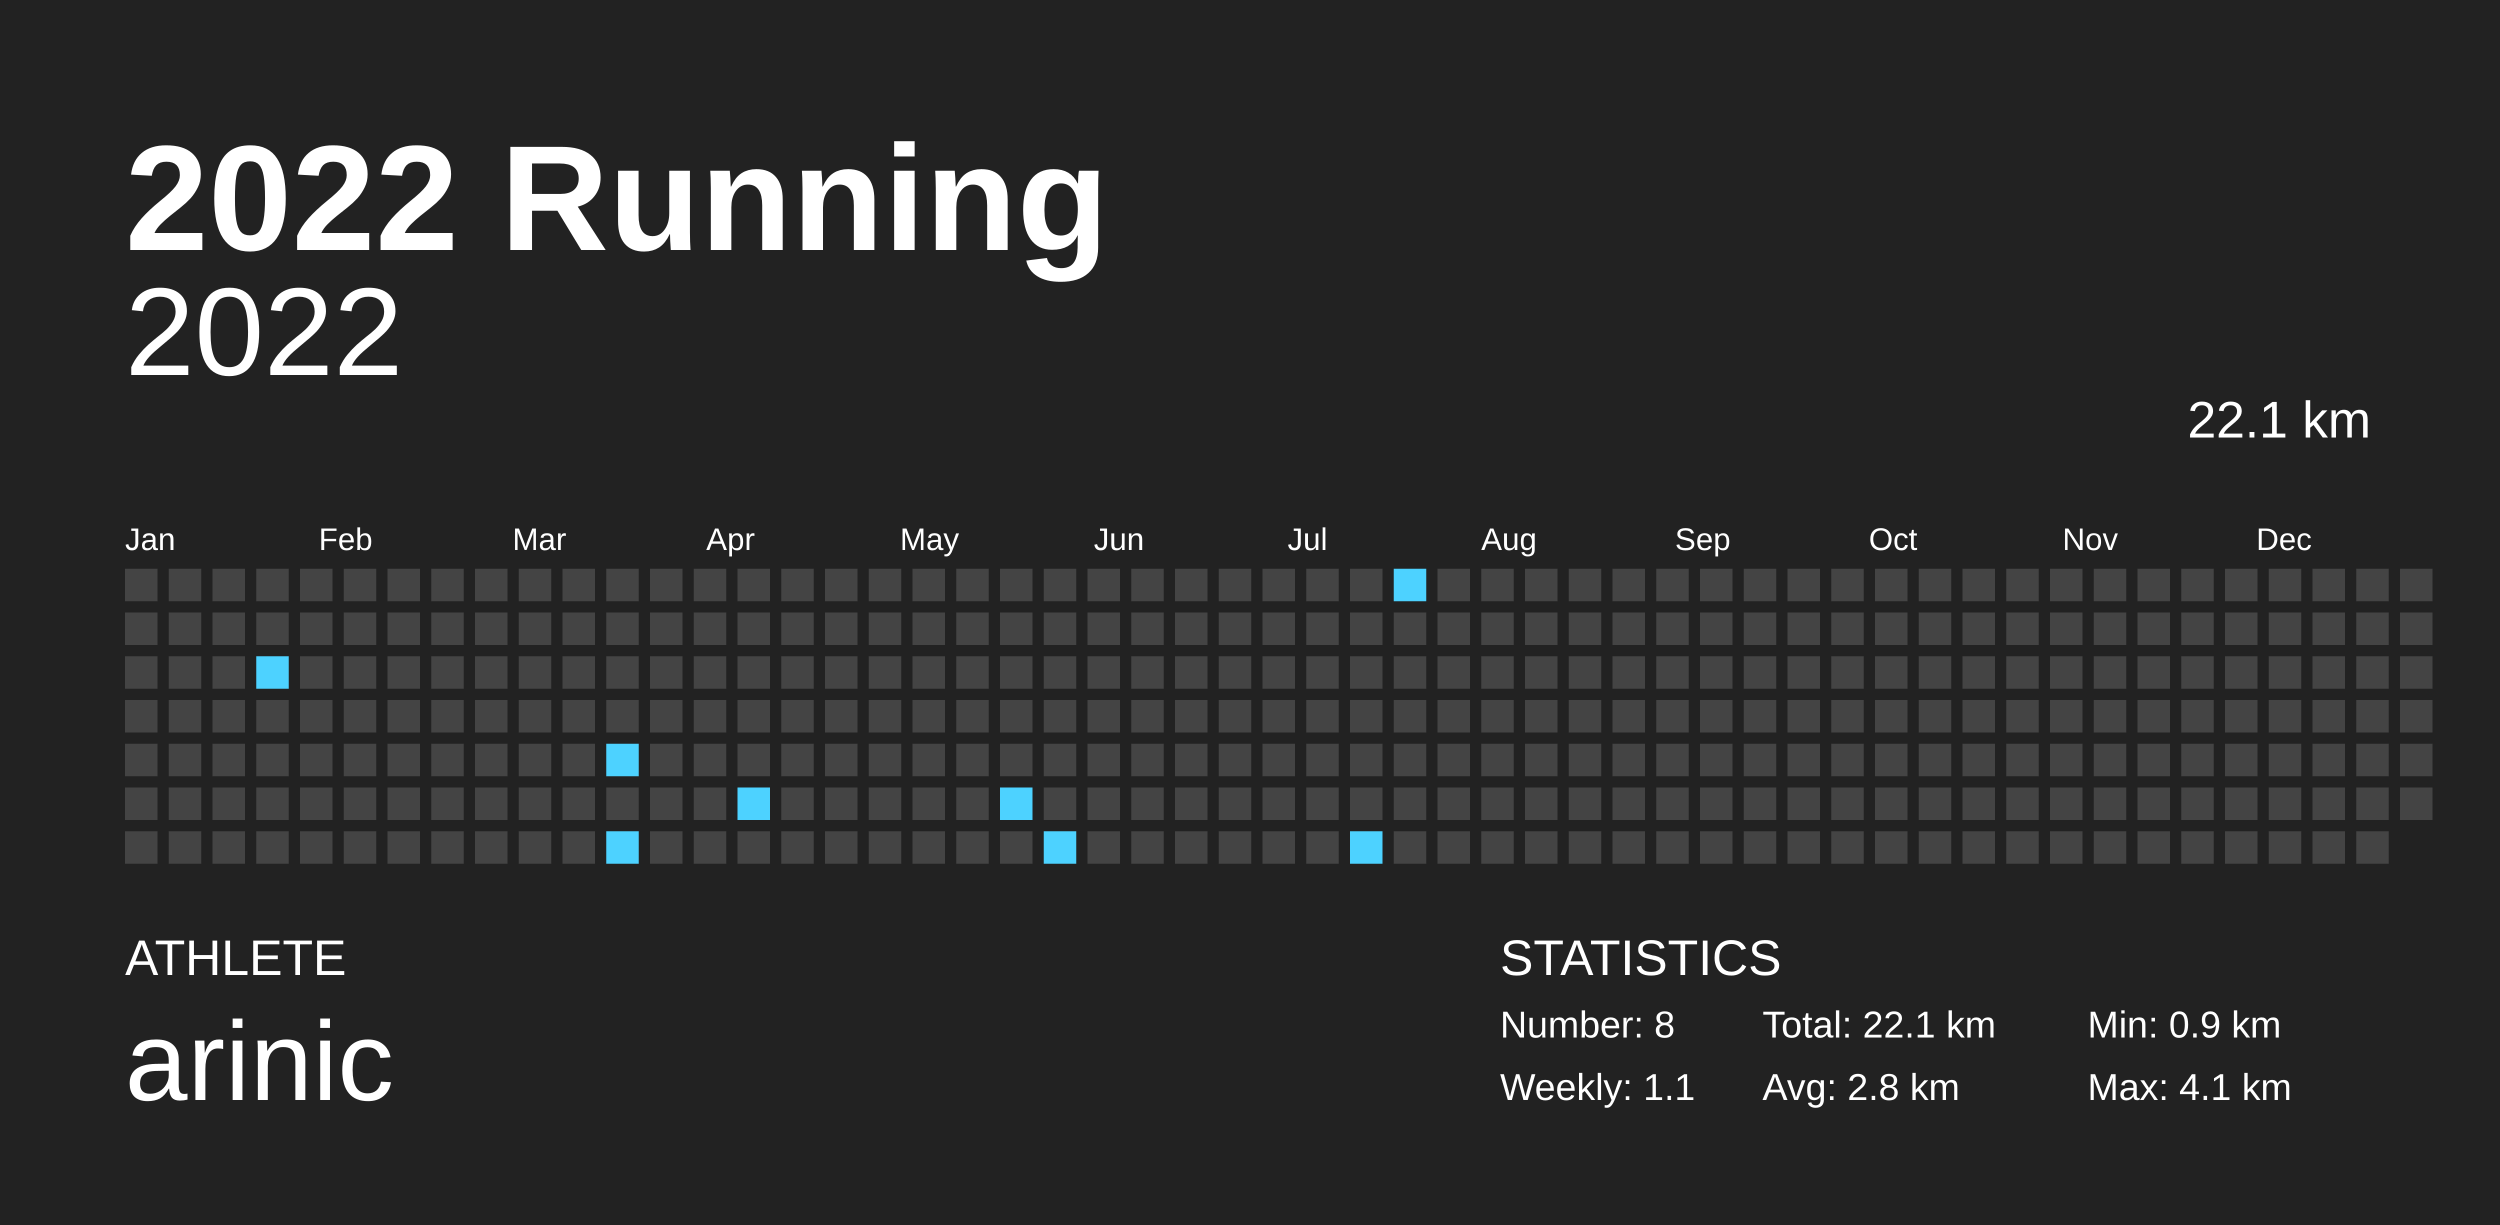
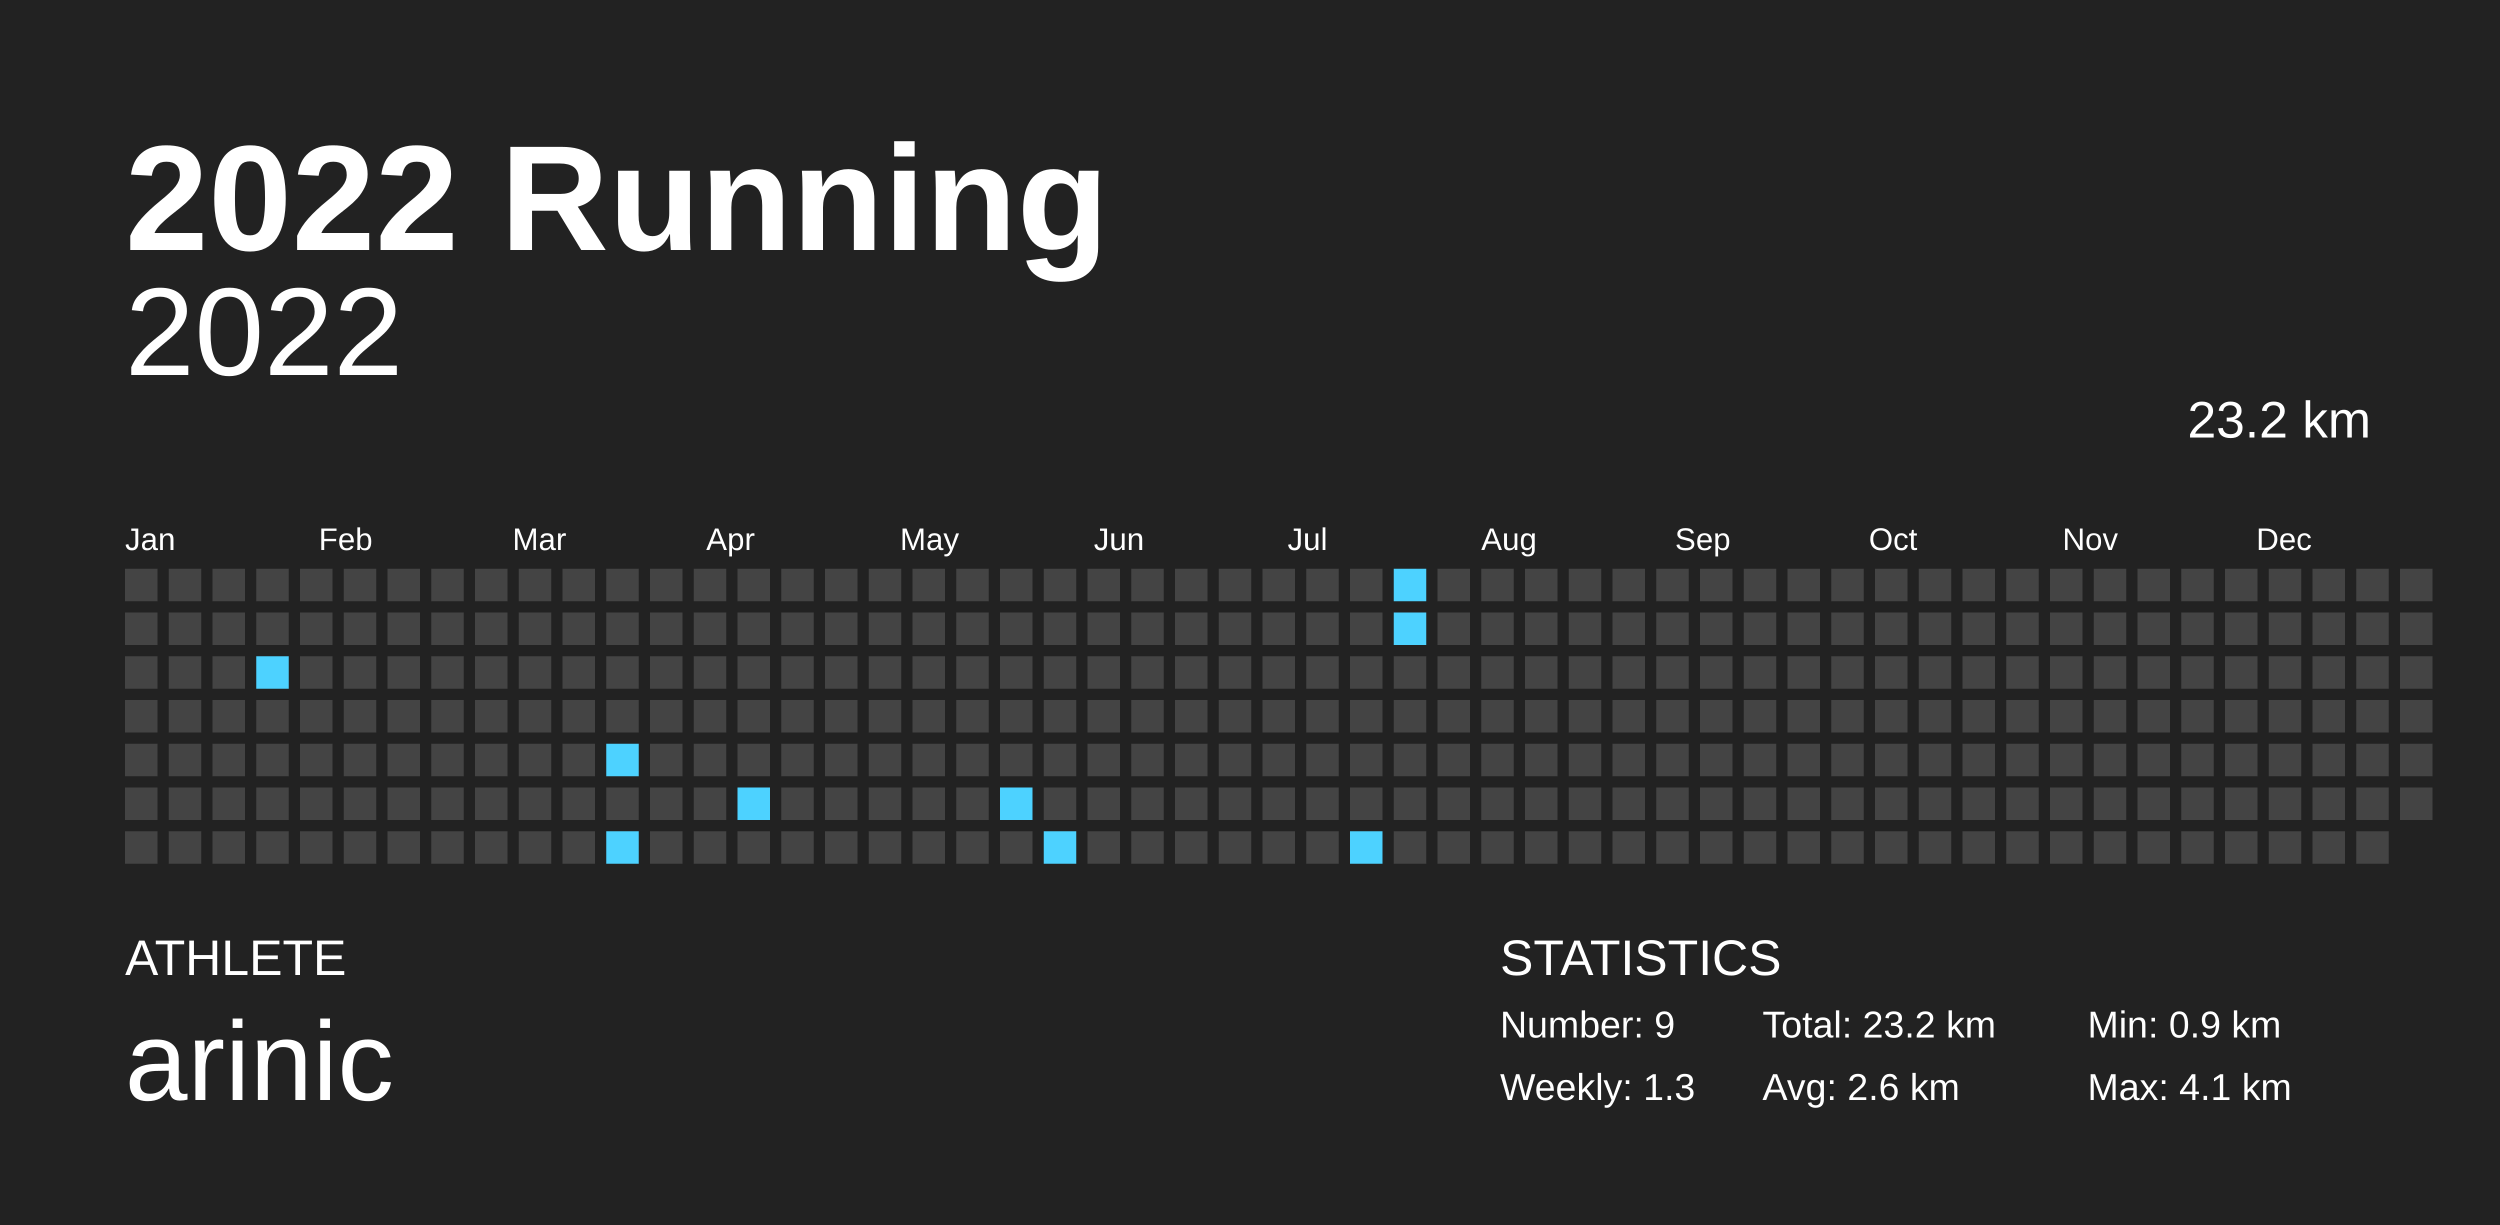
<svg xmlns="http://www.w3.org/2000/svg" baseProfile="full" height="98mm" version="1.1" viewBox="0,0,200,98" width="200mm">
  <defs />
  <rect fill="#222222" height="98" width="200" x="0" y="0" />
  <text fill="#FFFFFF" style="font-size:12px; font-family:Arial; font-weight:bold;" x="10" y="20">2022 Running</text>
  <text fill="#FFFFFF" style="font-size:4px; font-family:Arial" x="10" y="78">ATHLETE</text>
  <text fill="#FFFFFF" style="font-size:9px; font-family:Arial" x="10" y="88">arinic</text>
  <text fill="#FFFFFF" style="font-size:4px; font-family:Arial" x="120" y="78">STATISTICS</text>
-   <text fill="#FFFFFF" style="font-size:3px; font-family:Arial" x="120" y="83">Number: 8</text>
-   <text fill="#FFFFFF" style="font-size:3px; font-family:Arial" x="120" y="88">Weekly: 1.1</text>
-   <text fill="#FFFFFF" style="font-size:3px; font-family:Arial" x="141" y="83">Total: 22.1 km</text>
-   <text fill="#FFFFFF" style="font-size:3px; font-family:Arial" x="141" y="88">Avg: 2.8 km</text>
+   <text fill="#FFFFFF" style="font-size:3px; font-family:Arial" x="120" y="83">Number: 9</text>
+   <text fill="#FFFFFF" style="font-size:3px; font-family:Arial" x="120" y="88">Weekly: 1.3</text>
+   <text fill="#FFFFFF" style="font-size:3px; font-family:Arial" x="141" y="83">Total: 23.2 km</text>
+   <text fill="#FFFFFF" style="font-size:3px; font-family:Arial" x="141" y="88">Avg: 2.6 km</text>
  <text fill="#FFFFFF" style="font-size:3px; font-family:Arial" x="167" y="83">Min: 0.9 km</text>
  <text fill="#FFFFFF" style="font-size:3px; font-family:Arial" x="167" y="88">Max: 4.1 km</text>
  <text alignment-baseline="hanging" fill="#FFFFFF" style="font-size:10.0px; font-family:Arial;" x="10" y="30">2022</text>
-   <text alignment-baseline="hanging" fill="#FFFFFF" style="font-size:4.125px; font-family:Arial;" x="175" y="35">22.1 km</text>
+   <text alignment-baseline="hanging" fill="#FFFFFF" style="font-size:4.125px; font-family:Arial;" x="175" y="35">23.2 km</text>
  <text fill="#FFFFFF" style="font-size:2.5px; font-family:Arial" x="10.0" y="44">Jan</text>
  <text fill="#FFFFFF" style="font-size:2.5px; font-family:Arial" x="25.5" y="44">Feb</text>
  <text fill="#FFFFFF" style="font-size:2.5px; font-family:Arial" x="41.0" y="44">Mar</text>
  <text fill="#FFFFFF" style="font-size:2.5px; font-family:Arial" x="56.5" y="44">Apr</text>
  <text fill="#FFFFFF" style="font-size:2.5px; font-family:Arial" x="72.0" y="44">May</text>
  <text fill="#FFFFFF" style="font-size:2.5px; font-family:Arial" x="87.5" y="44">Jun</text>
  <text fill="#FFFFFF" style="font-size:2.5px; font-family:Arial" x="103.0" y="44">Jul</text>
  <text fill="#FFFFFF" style="font-size:2.5px; font-family:Arial" x="118.5" y="44">Aug</text>
  <text fill="#FFFFFF" style="font-size:2.5px; font-family:Arial" x="134.0" y="44">Sep</text>
  <text fill="#FFFFFF" style="font-size:2.5px; font-family:Arial" x="149.5" y="44">Oct</text>
  <text fill="#FFFFFF" style="font-size:2.5px; font-family:Arial" x="165.0" y="44">Nov</text>
  <text fill="#FFFFFF" style="font-size:2.5px; font-family:Arial" x="180.5" y="44">Dec</text>
  <rect fill="#444444" height="2.6" width="2.6" x="10.0" y="45.5" />
  <rect fill="#444444" height="2.6" width="2.6" x="10.0" y="49.0" />
  <rect fill="#444444" height="2.6" width="2.6" x="10.0" y="52.5" />
  <rect fill="#444444" height="2.6" width="2.6" x="10.0" y="56.0" />
  <rect fill="#444444" height="2.6" width="2.6" x="10.0" y="59.5" />
  <rect fill="#444444" height="2.6" width="2.6" x="10.0" y="63.0" />
  <rect fill="#444444" height="2.6" width="2.6" x="10.0" y="66.5" />
  <rect fill="#444444" height="2.6" width="2.6" x="13.5" y="45.5" />
  <rect fill="#444444" height="2.6" width="2.6" x="13.5" y="49.0" />
  <rect fill="#444444" height="2.6" width="2.6" x="13.5" y="52.5" />
  <rect fill="#444444" height="2.6" width="2.6" x="13.5" y="56.0" />
  <rect fill="#444444" height="2.6" width="2.6" x="13.5" y="59.5" />
  <rect fill="#444444" height="2.6" width="2.6" x="13.5" y="63.0" />
  <rect fill="#444444" height="2.6" width="2.6" x="13.5" y="66.5" />
  <rect fill="#444444" height="2.6" width="2.6" x="17.0" y="45.5" />
  <rect fill="#444444" height="2.6" width="2.6" x="17.0" y="49.0" />
  <rect fill="#444444" height="2.6" width="2.6" x="17.0" y="52.5" />
  <rect fill="#444444" height="2.6" width="2.6" x="17.0" y="56.0" />
  <rect fill="#444444" height="2.6" width="2.6" x="17.0" y="59.5" />
  <rect fill="#444444" height="2.6" width="2.6" x="17.0" y="63.0" />
  <rect fill="#444444" height="2.6" width="2.6" x="17.0" y="66.5" />
  <rect fill="#444444" height="2.6" width="2.6" x="20.5" y="45.5" />
  <rect fill="#444444" height="2.6" width="2.6" x="20.5" y="49.0" />
  <rect fill="#4dd2ff" height="2.6" width="2.6" x="20.5" y="52.5" />
  <rect fill="#444444" height="2.6" width="2.6" x="20.5" y="56.0" />
  <rect fill="#444444" height="2.6" width="2.6" x="20.5" y="59.5" />
  <rect fill="#444444" height="2.6" width="2.6" x="20.5" y="63.0" />
  <rect fill="#444444" height="2.6" width="2.6" x="20.5" y="66.5" />
  <rect fill="#444444" height="2.6" width="2.6" x="24.0" y="45.5" />
  <rect fill="#444444" height="2.6" width="2.6" x="24.0" y="49.0" />
  <rect fill="#444444" height="2.6" width="2.6" x="24.0" y="52.5" />
  <rect fill="#444444" height="2.6" width="2.6" x="24.0" y="56.0" />
  <rect fill="#444444" height="2.6" width="2.6" x="24.0" y="59.5" />
  <rect fill="#444444" height="2.6" width="2.6" x="24.0" y="63.0" />
  <rect fill="#444444" height="2.6" width="2.6" x="24.0" y="66.5" />
  <rect fill="#444444" height="2.6" width="2.6" x="27.5" y="45.5" />
  <rect fill="#444444" height="2.6" width="2.6" x="27.5" y="49.0" />
  <rect fill="#444444" height="2.6" width="2.6" x="27.5" y="52.5" />
  <rect fill="#444444" height="2.6" width="2.6" x="27.5" y="56.0" />
  <rect fill="#444444" height="2.6" width="2.6" x="27.5" y="59.5" />
  <rect fill="#444444" height="2.6" width="2.6" x="27.5" y="63.0" />
  <rect fill="#444444" height="2.6" width="2.6" x="27.5" y="66.5" />
  <rect fill="#444444" height="2.6" width="2.6" x="31.0" y="45.5" />
  <rect fill="#444444" height="2.6" width="2.6" x="31.0" y="49.0" />
  <rect fill="#444444" height="2.6" width="2.6" x="31.0" y="52.5" />
  <rect fill="#444444" height="2.6" width="2.6" x="31.0" y="56.0" />
  <rect fill="#444444" height="2.6" width="2.6" x="31.0" y="59.5" />
  <rect fill="#444444" height="2.6" width="2.6" x="31.0" y="63.0" />
  <rect fill="#444444" height="2.6" width="2.6" x="31.0" y="66.5" />
  <rect fill="#444444" height="2.6" width="2.6" x="34.5" y="45.5" />
  <rect fill="#444444" height="2.6" width="2.6" x="34.5" y="49.0" />
  <rect fill="#444444" height="2.6" width="2.6" x="34.5" y="52.5" />
  <rect fill="#444444" height="2.6" width="2.6" x="34.5" y="56.0" />
  <rect fill="#444444" height="2.6" width="2.6" x="34.5" y="59.5" />
  <rect fill="#444444" height="2.6" width="2.6" x="34.5" y="63.0" />
  <rect fill="#444444" height="2.6" width="2.6" x="34.5" y="66.5" />
  <rect fill="#444444" height="2.6" width="2.6" x="38.0" y="45.5" />
  <rect fill="#444444" height="2.6" width="2.6" x="38.0" y="49.0" />
  <rect fill="#444444" height="2.6" width="2.6" x="38.0" y="52.5" />
  <rect fill="#444444" height="2.6" width="2.6" x="38.0" y="56.0" />
  <rect fill="#444444" height="2.6" width="2.6" x="38.0" y="59.5" />
  <rect fill="#444444" height="2.6" width="2.6" x="38.0" y="63.0" />
  <rect fill="#444444" height="2.6" width="2.6" x="38.0" y="66.5" />
  <rect fill="#444444" height="2.6" width="2.6" x="41.5" y="45.5" />
  <rect fill="#444444" height="2.6" width="2.6" x="41.5" y="49.0" />
  <rect fill="#444444" height="2.6" width="2.6" x="41.5" y="52.5" />
  <rect fill="#444444" height="2.6" width="2.6" x="41.5" y="56.0" />
  <rect fill="#444444" height="2.6" width="2.6" x="41.5" y="59.5" />
  <rect fill="#444444" height="2.6" width="2.6" x="41.5" y="63.0" />
  <rect fill="#444444" height="2.6" width="2.6" x="41.5" y="66.5" />
  <rect fill="#444444" height="2.6" width="2.6" x="45.0" y="45.5" />
  <rect fill="#444444" height="2.6" width="2.6" x="45.0" y="49.0" />
  <rect fill="#444444" height="2.6" width="2.6" x="45.0" y="52.5" />
  <rect fill="#444444" height="2.6" width="2.6" x="45.0" y="56.0" />
  <rect fill="#444444" height="2.6" width="2.6" x="45.0" y="59.5" />
  <rect fill="#444444" height="2.6" width="2.6" x="45.0" y="63.0" />
  <rect fill="#444444" height="2.6" width="2.6" x="45.0" y="66.5" />
  <rect fill="#444444" height="2.6" width="2.6" x="48.5" y="45.5" />
  <rect fill="#444444" height="2.6" width="2.6" x="48.5" y="49.0" />
  <rect fill="#444444" height="2.6" width="2.6" x="48.5" y="52.5" />
  <rect fill="#444444" height="2.6" width="2.6" x="48.5" y="56.0" />
  <rect fill="#4dd2ff" height="2.6" width="2.6" x="48.5" y="59.5" />
  <rect fill="#444444" height="2.6" width="2.6" x="48.5" y="63.0" />
  <rect fill="#4dd2ff" height="2.6" width="2.6" x="48.5" y="66.5" />
  <rect fill="#444444" height="2.6" width="2.6" x="52.0" y="45.5" />
  <rect fill="#444444" height="2.6" width="2.6" x="52.0" y="49.0" />
  <rect fill="#444444" height="2.6" width="2.6" x="52.0" y="52.5" />
  <rect fill="#444444" height="2.6" width="2.6" x="52.0" y="56.0" />
  <rect fill="#444444" height="2.6" width="2.6" x="52.0" y="59.5" />
  <rect fill="#444444" height="2.6" width="2.6" x="52.0" y="63.0" />
  <rect fill="#444444" height="2.6" width="2.6" x="52.0" y="66.5" />
  <rect fill="#444444" height="2.6" width="2.6" x="55.5" y="45.5" />
  <rect fill="#444444" height="2.6" width="2.6" x="55.5" y="49.0" />
  <rect fill="#444444" height="2.6" width="2.6" x="55.5" y="52.5" />
  <rect fill="#444444" height="2.6" width="2.6" x="55.5" y="56.0" />
  <rect fill="#444444" height="2.6" width="2.6" x="55.5" y="59.5" />
  <rect fill="#444444" height="2.6" width="2.6" x="55.5" y="63.0" />
  <rect fill="#444444" height="2.6" width="2.6" x="55.5" y="66.5" />
  <rect fill="#444444" height="2.6" width="2.6" x="59.0" y="45.5" />
  <rect fill="#444444" height="2.6" width="2.6" x="59.0" y="49.0" />
  <rect fill="#444444" height="2.6" width="2.6" x="59.0" y="52.5" />
  <rect fill="#444444" height="2.6" width="2.6" x="59.0" y="56.0" />
  <rect fill="#444444" height="2.6" width="2.6" x="59.0" y="59.5" />
  <rect fill="#4dd2ff" height="2.6" width="2.6" x="59.0" y="63.0" />
  <rect fill="#444444" height="2.6" width="2.6" x="59.0" y="66.5" />
  <rect fill="#444444" height="2.6" width="2.6" x="62.5" y="45.5" />
  <rect fill="#444444" height="2.6" width="2.6" x="62.5" y="49.0" />
  <rect fill="#444444" height="2.6" width="2.6" x="62.5" y="52.5" />
  <rect fill="#444444" height="2.6" width="2.6" x="62.5" y="56.0" />
  <rect fill="#444444" height="2.6" width="2.6" x="62.5" y="59.5" />
  <rect fill="#444444" height="2.6" width="2.6" x="62.5" y="63.0" />
  <rect fill="#444444" height="2.6" width="2.6" x="62.5" y="66.5" />
  <rect fill="#444444" height="2.6" width="2.6" x="66.0" y="45.5" />
  <rect fill="#444444" height="2.6" width="2.6" x="66.0" y="49.0" />
  <rect fill="#444444" height="2.6" width="2.6" x="66.0" y="52.5" />
  <rect fill="#444444" height="2.6" width="2.6" x="66.0" y="56.0" />
  <rect fill="#444444" height="2.6" width="2.6" x="66.0" y="59.5" />
  <rect fill="#444444" height="2.6" width="2.6" x="66.0" y="63.0" />
  <rect fill="#444444" height="2.6" width="2.6" x="66.0" y="66.5" />
  <rect fill="#444444" height="2.6" width="2.6" x="69.5" y="45.5" />
  <rect fill="#444444" height="2.6" width="2.6" x="69.5" y="49.0" />
  <rect fill="#444444" height="2.6" width="2.6" x="69.5" y="52.5" />
  <rect fill="#444444" height="2.6" width="2.6" x="69.5" y="56.0" />
  <rect fill="#444444" height="2.6" width="2.6" x="69.5" y="59.5" />
  <rect fill="#444444" height="2.6" width="2.6" x="69.5" y="63.0" />
  <rect fill="#444444" height="2.6" width="2.6" x="69.5" y="66.5" />
  <rect fill="#444444" height="2.6" width="2.6" x="73.0" y="45.5" />
  <rect fill="#444444" height="2.6" width="2.6" x="73.0" y="49.0" />
  <rect fill="#444444" height="2.6" width="2.6" x="73.0" y="52.5" />
  <rect fill="#444444" height="2.6" width="2.6" x="73.0" y="56.0" />
  <rect fill="#444444" height="2.6" width="2.6" x="73.0" y="59.5" />
  <rect fill="#444444" height="2.6" width="2.6" x="73.0" y="63.0" />
  <rect fill="#444444" height="2.6" width="2.6" x="73.0" y="66.5" />
  <rect fill="#444444" height="2.6" width="2.6" x="76.5" y="45.5" />
  <rect fill="#444444" height="2.6" width="2.6" x="76.5" y="49.0" />
  <rect fill="#444444" height="2.6" width="2.6" x="76.5" y="52.5" />
  <rect fill="#444444" height="2.6" width="2.6" x="76.5" y="56.0" />
  <rect fill="#444444" height="2.6" width="2.6" x="76.5" y="59.5" />
  <rect fill="#444444" height="2.6" width="2.6" x="76.5" y="63.0" />
  <rect fill="#444444" height="2.6" width="2.6" x="76.5" y="66.5" />
  <rect fill="#444444" height="2.6" width="2.6" x="80.0" y="45.5" />
  <rect fill="#444444" height="2.6" width="2.6" x="80.0" y="49.0" />
  <rect fill="#444444" height="2.6" width="2.6" x="80.0" y="52.5" />
  <rect fill="#444444" height="2.6" width="2.6" x="80.0" y="56.0" />
  <rect fill="#444444" height="2.6" width="2.6" x="80.0" y="59.5" />
  <rect fill="#4dd2ff" height="2.6" width="2.6" x="80.0" y="63.0" />
  <rect fill="#444444" height="2.6" width="2.6" x="80.0" y="66.5" />
  <rect fill="#444444" height="2.6" width="2.6" x="83.5" y="45.5" />
  <rect fill="#444444" height="2.6" width="2.6" x="83.5" y="49.0" />
  <rect fill="#444444" height="2.6" width="2.6" x="83.5" y="52.5" />
  <rect fill="#444444" height="2.6" width="2.6" x="83.5" y="56.0" />
  <rect fill="#444444" height="2.6" width="2.6" x="83.5" y="59.5" />
  <rect fill="#444444" height="2.6" width="2.6" x="83.5" y="63.0" />
  <rect fill="#4dd2ff" height="2.6" width="2.6" x="83.5" y="66.5" />
  <rect fill="#444444" height="2.6" width="2.6" x="87.0" y="45.5" />
  <rect fill="#444444" height="2.6" width="2.6" x="87.0" y="49.0" />
  <rect fill="#444444" height="2.6" width="2.6" x="87.0" y="52.5" />
  <rect fill="#444444" height="2.6" width="2.6" x="87.0" y="56.0" />
  <rect fill="#444444" height="2.6" width="2.6" x="87.0" y="59.5" />
  <rect fill="#444444" height="2.6" width="2.6" x="87.0" y="63.0" />
  <rect fill="#444444" height="2.6" width="2.6" x="87.0" y="66.5" />
  <rect fill="#444444" height="2.6" width="2.6" x="90.5" y="45.5" />
  <rect fill="#444444" height="2.6" width="2.6" x="90.5" y="49.0" />
  <rect fill="#444444" height="2.6" width="2.6" x="90.5" y="52.5" />
  <rect fill="#444444" height="2.6" width="2.6" x="90.5" y="56.0" />
  <rect fill="#444444" height="2.6" width="2.6" x="90.5" y="59.5" />
  <rect fill="#444444" height="2.6" width="2.6" x="90.5" y="63.0" />
  <rect fill="#444444" height="2.6" width="2.6" x="90.5" y="66.5" />
  <rect fill="#444444" height="2.6" width="2.6" x="94.0" y="45.5" />
  <rect fill="#444444" height="2.6" width="2.6" x="94.0" y="49.0" />
  <rect fill="#444444" height="2.6" width="2.6" x="94.0" y="52.5" />
  <rect fill="#444444" height="2.6" width="2.6" x="94.0" y="56.0" />
  <rect fill="#444444" height="2.6" width="2.6" x="94.0" y="59.5" />
  <rect fill="#444444" height="2.6" width="2.6" x="94.0" y="63.0" />
  <rect fill="#444444" height="2.6" width="2.6" x="94.0" y="66.5" />
  <rect fill="#444444" height="2.6" width="2.6" x="97.5" y="45.5" />
  <rect fill="#444444" height="2.6" width="2.6" x="97.5" y="49.0" />
  <rect fill="#444444" height="2.6" width="2.6" x="97.5" y="52.5" />
  <rect fill="#444444" height="2.6" width="2.6" x="97.5" y="56.0" />
  <rect fill="#444444" height="2.6" width="2.6" x="97.5" y="59.5" />
  <rect fill="#444444" height="2.6" width="2.6" x="97.5" y="63.0" />
  <rect fill="#444444" height="2.6" width="2.6" x="97.5" y="66.5" />
  <rect fill="#444444" height="2.6" width="2.6" x="101.0" y="45.5" />
  <rect fill="#444444" height="2.6" width="2.6" x="101.0" y="49.0" />
  <rect fill="#444444" height="2.6" width="2.6" x="101.0" y="52.5" />
  <rect fill="#444444" height="2.6" width="2.6" x="101.0" y="56.0" />
  <rect fill="#444444" height="2.6" width="2.6" x="101.0" y="59.5" />
  <rect fill="#444444" height="2.6" width="2.6" x="101.0" y="63.0" />
  <rect fill="#444444" height="2.6" width="2.6" x="101.0" y="66.5" />
  <rect fill="#444444" height="2.6" width="2.6" x="104.5" y="45.5" />
  <rect fill="#444444" height="2.6" width="2.6" x="104.5" y="49.0" />
  <rect fill="#444444" height="2.6" width="2.6" x="104.5" y="52.5" />
  <rect fill="#444444" height="2.6" width="2.6" x="104.5" y="56.0" />
  <rect fill="#444444" height="2.6" width="2.6" x="104.5" y="59.5" />
  <rect fill="#444444" height="2.6" width="2.6" x="104.5" y="63.0" />
  <rect fill="#444444" height="2.6" width="2.6" x="104.5" y="66.5" />
  <rect fill="#444444" height="2.6" width="2.6" x="108.0" y="45.5" />
  <rect fill="#444444" height="2.6" width="2.6" x="108.0" y="49.0" />
  <rect fill="#444444" height="2.6" width="2.6" x="108.0" y="52.5" />
  <rect fill="#444444" height="2.6" width="2.6" x="108.0" y="56.0" />
  <rect fill="#444444" height="2.6" width="2.6" x="108.0" y="59.5" />
  <rect fill="#444444" height="2.6" width="2.6" x="108.0" y="63.0" />
  <rect fill="#4dd2ff" height="2.6" width="2.6" x="108.0" y="66.5" />
  <rect fill="#4dd2ff" height="2.6" width="2.6" x="111.5" y="45.5" />
-   <rect fill="#444444" height="2.6" width="2.6" x="111.5" y="49.0" />
+   <rect fill="#4dd2ff" height="2.6" width="2.6" x="111.5" y="49.0" />
  <rect fill="#444444" height="2.6" width="2.6" x="111.5" y="52.5" />
  <rect fill="#444444" height="2.6" width="2.6" x="111.5" y="56.0" />
  <rect fill="#444444" height="2.6" width="2.6" x="111.5" y="59.5" />
  <rect fill="#444444" height="2.6" width="2.6" x="111.5" y="63.0" />
  <rect fill="#444444" height="2.6" width="2.6" x="111.5" y="66.5" />
  <rect fill="#444444" height="2.6" width="2.6" x="115.0" y="45.5" />
  <rect fill="#444444" height="2.6" width="2.6" x="115.0" y="49.0" />
  <rect fill="#444444" height="2.6" width="2.6" x="115.0" y="52.5" />
  <rect fill="#444444" height="2.6" width="2.6" x="115.0" y="56.0" />
  <rect fill="#444444" height="2.6" width="2.6" x="115.0" y="59.5" />
  <rect fill="#444444" height="2.6" width="2.6" x="115.0" y="63.0" />
  <rect fill="#444444" height="2.6" width="2.6" x="115.0" y="66.5" />
  <rect fill="#444444" height="2.6" width="2.6" x="118.5" y="45.5" />
  <rect fill="#444444" height="2.6" width="2.6" x="118.5" y="49.0" />
  <rect fill="#444444" height="2.6" width="2.6" x="118.5" y="52.5" />
  <rect fill="#444444" height="2.6" width="2.6" x="118.5" y="56.0" />
  <rect fill="#444444" height="2.6" width="2.6" x="118.5" y="59.5" />
  <rect fill="#444444" height="2.6" width="2.6" x="118.5" y="63.0" />
  <rect fill="#444444" height="2.6" width="2.6" x="118.5" y="66.5" />
  <rect fill="#444444" height="2.6" width="2.6" x="122.0" y="45.5" />
  <rect fill="#444444" height="2.6" width="2.6" x="122.0" y="49.0" />
  <rect fill="#444444" height="2.6" width="2.6" x="122.0" y="52.5" />
  <rect fill="#444444" height="2.6" width="2.6" x="122.0" y="56.0" />
  <rect fill="#444444" height="2.6" width="2.6" x="122.0" y="59.5" />
  <rect fill="#444444" height="2.6" width="2.6" x="122.0" y="63.0" />
  <rect fill="#444444" height="2.6" width="2.6" x="122.0" y="66.5" />
  <rect fill="#444444" height="2.6" width="2.6" x="125.5" y="45.5" />
  <rect fill="#444444" height="2.6" width="2.6" x="125.5" y="49.0" />
  <rect fill="#444444" height="2.6" width="2.6" x="125.5" y="52.5" />
  <rect fill="#444444" height="2.6" width="2.6" x="125.5" y="56.0" />
  <rect fill="#444444" height="2.6" width="2.6" x="125.5" y="59.5" />
  <rect fill="#444444" height="2.6" width="2.6" x="125.5" y="63.0" />
  <rect fill="#444444" height="2.6" width="2.6" x="125.5" y="66.5" />
  <rect fill="#444444" height="2.6" width="2.6" x="129.0" y="45.5" />
  <rect fill="#444444" height="2.6" width="2.6" x="129.0" y="49.0" />
  <rect fill="#444444" height="2.6" width="2.6" x="129.0" y="52.5" />
  <rect fill="#444444" height="2.6" width="2.6" x="129.0" y="56.0" />
  <rect fill="#444444" height="2.6" width="2.6" x="129.0" y="59.5" />
  <rect fill="#444444" height="2.6" width="2.6" x="129.0" y="63.0" />
  <rect fill="#444444" height="2.6" width="2.6" x="129.0" y="66.5" />
  <rect fill="#444444" height="2.6" width="2.6" x="132.5" y="45.5" />
  <rect fill="#444444" height="2.6" width="2.6" x="132.5" y="49.0" />
  <rect fill="#444444" height="2.6" width="2.6" x="132.5" y="52.5" />
  <rect fill="#444444" height="2.6" width="2.6" x="132.5" y="56.0" />
  <rect fill="#444444" height="2.6" width="2.6" x="132.5" y="59.5" />
  <rect fill="#444444" height="2.6" width="2.6" x="132.5" y="63.0" />
  <rect fill="#444444" height="2.6" width="2.6" x="132.5" y="66.5" />
  <rect fill="#444444" height="2.6" width="2.6" x="136.0" y="45.5" />
  <rect fill="#444444" height="2.6" width="2.6" x="136.0" y="49.0" />
  <rect fill="#444444" height="2.6" width="2.6" x="136.0" y="52.5" />
  <rect fill="#444444" height="2.6" width="2.6" x="136.0" y="56.0" />
  <rect fill="#444444" height="2.6" width="2.6" x="136.0" y="59.5" />
  <rect fill="#444444" height="2.6" width="2.6" x="136.0" y="63.0" />
  <rect fill="#444444" height="2.6" width="2.6" x="136.0" y="66.5" />
  <rect fill="#444444" height="2.6" width="2.6" x="139.5" y="45.5" />
  <rect fill="#444444" height="2.6" width="2.6" x="139.5" y="49.0" />
  <rect fill="#444444" height="2.6" width="2.6" x="139.5" y="52.5" />
  <rect fill="#444444" height="2.6" width="2.6" x="139.5" y="56.0" />
  <rect fill="#444444" height="2.6" width="2.6" x="139.5" y="59.5" />
  <rect fill="#444444" height="2.6" width="2.6" x="139.5" y="63.0" />
  <rect fill="#444444" height="2.6" width="2.6" x="139.5" y="66.5" />
  <rect fill="#444444" height="2.6" width="2.6" x="143.0" y="45.5" />
  <rect fill="#444444" height="2.6" width="2.6" x="143.0" y="49.0" />
  <rect fill="#444444" height="2.6" width="2.6" x="143.0" y="52.5" />
  <rect fill="#444444" height="2.6" width="2.6" x="143.0" y="56.0" />
  <rect fill="#444444" height="2.6" width="2.6" x="143.0" y="59.5" />
  <rect fill="#444444" height="2.6" width="2.6" x="143.0" y="63.0" />
  <rect fill="#444444" height="2.6" width="2.6" x="143.0" y="66.5" />
  <rect fill="#444444" height="2.6" width="2.6" x="146.5" y="45.5" />
  <rect fill="#444444" height="2.6" width="2.6" x="146.5" y="49.0" />
  <rect fill="#444444" height="2.6" width="2.6" x="146.5" y="52.5" />
  <rect fill="#444444" height="2.6" width="2.6" x="146.5" y="56.0" />
  <rect fill="#444444" height="2.6" width="2.6" x="146.5" y="59.5" />
  <rect fill="#444444" height="2.6" width="2.6" x="146.5" y="63.0" />
  <rect fill="#444444" height="2.6" width="2.6" x="146.5" y="66.5" />
  <rect fill="#444444" height="2.6" width="2.6" x="150.0" y="45.5" />
  <rect fill="#444444" height="2.6" width="2.6" x="150.0" y="49.0" />
  <rect fill="#444444" height="2.6" width="2.6" x="150.0" y="52.5" />
  <rect fill="#444444" height="2.6" width="2.6" x="150.0" y="56.0" />
  <rect fill="#444444" height="2.6" width="2.6" x="150.0" y="59.5" />
  <rect fill="#444444" height="2.6" width="2.6" x="150.0" y="63.0" />
  <rect fill="#444444" height="2.6" width="2.6" x="150.0" y="66.5" />
  <rect fill="#444444" height="2.6" width="2.6" x="153.5" y="45.5" />
  <rect fill="#444444" height="2.6" width="2.6" x="153.5" y="49.0" />
  <rect fill="#444444" height="2.6" width="2.6" x="153.5" y="52.5" />
  <rect fill="#444444" height="2.6" width="2.6" x="153.5" y="56.0" />
  <rect fill="#444444" height="2.6" width="2.6" x="153.5" y="59.5" />
  <rect fill="#444444" height="2.6" width="2.6" x="153.5" y="63.0" />
  <rect fill="#444444" height="2.6" width="2.6" x="153.5" y="66.5" />
  <rect fill="#444444" height="2.6" width="2.6" x="157.0" y="45.5" />
  <rect fill="#444444" height="2.6" width="2.6" x="157.0" y="49.0" />
  <rect fill="#444444" height="2.6" width="2.6" x="157.0" y="52.5" />
  <rect fill="#444444" height="2.6" width="2.6" x="157.0" y="56.0" />
  <rect fill="#444444" height="2.6" width="2.6" x="157.0" y="59.5" />
  <rect fill="#444444" height="2.6" width="2.6" x="157.0" y="63.0" />
  <rect fill="#444444" height="2.6" width="2.6" x="157.0" y="66.5" />
  <rect fill="#444444" height="2.6" width="2.6" x="160.5" y="45.5" />
  <rect fill="#444444" height="2.6" width="2.6" x="160.5" y="49.0" />
  <rect fill="#444444" height="2.6" width="2.6" x="160.5" y="52.5" />
  <rect fill="#444444" height="2.6" width="2.6" x="160.5" y="56.0" />
  <rect fill="#444444" height="2.6" width="2.6" x="160.5" y="59.5" />
  <rect fill="#444444" height="2.6" width="2.6" x="160.5" y="63.0" />
  <rect fill="#444444" height="2.6" width="2.6" x="160.5" y="66.5" />
  <rect fill="#444444" height="2.6" width="2.6" x="164.0" y="45.5" />
  <rect fill="#444444" height="2.6" width="2.6" x="164.0" y="49.0" />
  <rect fill="#444444" height="2.6" width="2.6" x="164.0" y="52.5" />
  <rect fill="#444444" height="2.6" width="2.6" x="164.0" y="56.0" />
  <rect fill="#444444" height="2.6" width="2.6" x="164.0" y="59.5" />
  <rect fill="#444444" height="2.6" width="2.6" x="164.0" y="63.0" />
  <rect fill="#444444" height="2.6" width="2.6" x="164.0" y="66.5" />
  <rect fill="#444444" height="2.6" width="2.6" x="167.5" y="45.5" />
  <rect fill="#444444" height="2.6" width="2.6" x="167.5" y="49.0" />
  <rect fill="#444444" height="2.6" width="2.6" x="167.5" y="52.5" />
  <rect fill="#444444" height="2.6" width="2.6" x="167.5" y="56.0" />
  <rect fill="#444444" height="2.6" width="2.6" x="167.5" y="59.5" />
  <rect fill="#444444" height="2.6" width="2.6" x="167.5" y="63.0" />
  <rect fill="#444444" height="2.6" width="2.6" x="167.5" y="66.5" />
  <rect fill="#444444" height="2.6" width="2.6" x="171.0" y="45.5" />
  <rect fill="#444444" height="2.6" width="2.6" x="171.0" y="49.0" />
  <rect fill="#444444" height="2.6" width="2.6" x="171.0" y="52.5" />
  <rect fill="#444444" height="2.6" width="2.6" x="171.0" y="56.0" />
  <rect fill="#444444" height="2.6" width="2.6" x="171.0" y="59.5" />
  <rect fill="#444444" height="2.6" width="2.6" x="171.0" y="63.0" />
  <rect fill="#444444" height="2.6" width="2.6" x="171.0" y="66.5" />
  <rect fill="#444444" height="2.6" width="2.6" x="174.5" y="45.5" />
  <rect fill="#444444" height="2.6" width="2.6" x="174.5" y="49.0" />
  <rect fill="#444444" height="2.6" width="2.6" x="174.5" y="52.5" />
  <rect fill="#444444" height="2.6" width="2.6" x="174.5" y="56.0" />
  <rect fill="#444444" height="2.6" width="2.6" x="174.5" y="59.5" />
  <rect fill="#444444" height="2.6" width="2.6" x="174.5" y="63.0" />
  <rect fill="#444444" height="2.6" width="2.6" x="174.5" y="66.5" />
  <rect fill="#444444" height="2.6" width="2.6" x="178.0" y="45.5" />
  <rect fill="#444444" height="2.6" width="2.6" x="178.0" y="49.0" />
  <rect fill="#444444" height="2.6" width="2.6" x="178.0" y="52.5" />
  <rect fill="#444444" height="2.6" width="2.6" x="178.0" y="56.0" />
  <rect fill="#444444" height="2.6" width="2.6" x="178.0" y="59.5" />
  <rect fill="#444444" height="2.6" width="2.6" x="178.0" y="63.0" />
  <rect fill="#444444" height="2.6" width="2.6" x="178.0" y="66.5" />
  <rect fill="#444444" height="2.6" width="2.6" x="181.5" y="45.5" />
  <rect fill="#444444" height="2.6" width="2.6" x="181.5" y="49.0" />
  <rect fill="#444444" height="2.6" width="2.6" x="181.5" y="52.5" />
  <rect fill="#444444" height="2.6" width="2.6" x="181.5" y="56.0" />
  <rect fill="#444444" height="2.6" width="2.6" x="181.5" y="59.5" />
  <rect fill="#444444" height="2.6" width="2.6" x="181.5" y="63.0" />
  <rect fill="#444444" height="2.6" width="2.6" x="181.5" y="66.5" />
  <rect fill="#444444" height="2.6" width="2.6" x="185.0" y="45.5" />
  <rect fill="#444444" height="2.6" width="2.6" x="185.0" y="49.0" />
  <rect fill="#444444" height="2.6" width="2.6" x="185.0" y="52.5" />
  <rect fill="#444444" height="2.6" width="2.6" x="185.0" y="56.0" />
  <rect fill="#444444" height="2.6" width="2.6" x="185.0" y="59.5" />
  <rect fill="#444444" height="2.6" width="2.6" x="185.0" y="63.0" />
  <rect fill="#444444" height="2.6" width="2.6" x="185.0" y="66.5" />
  <rect fill="#444444" height="2.6" width="2.6" x="188.5" y="45.5" />
  <rect fill="#444444" height="2.6" width="2.6" x="188.5" y="49.0" />
  <rect fill="#444444" height="2.6" width="2.6" x="188.5" y="52.5" />
  <rect fill="#444444" height="2.6" width="2.6" x="188.5" y="56.0" />
  <rect fill="#444444" height="2.6" width="2.6" x="188.5" y="59.5" />
  <rect fill="#444444" height="2.6" width="2.6" x="188.5" y="63.0" />
  <rect fill="#444444" height="2.6" width="2.6" x="188.5" y="66.5" />
  <rect fill="#444444" height="2.6" width="2.6" x="192.0" y="45.5" />
  <rect fill="#444444" height="2.6" width="2.6" x="192.0" y="49.0" />
  <rect fill="#444444" height="2.6" width="2.6" x="192.0" y="52.5" />
  <rect fill="#444444" height="2.6" width="2.6" x="192.0" y="56.0" />
  <rect fill="#444444" height="2.6" width="2.6" x="192.0" y="59.5" />
  <rect fill="#444444" height="2.6" width="2.6" x="192.0" y="63.0" />
</svg>
